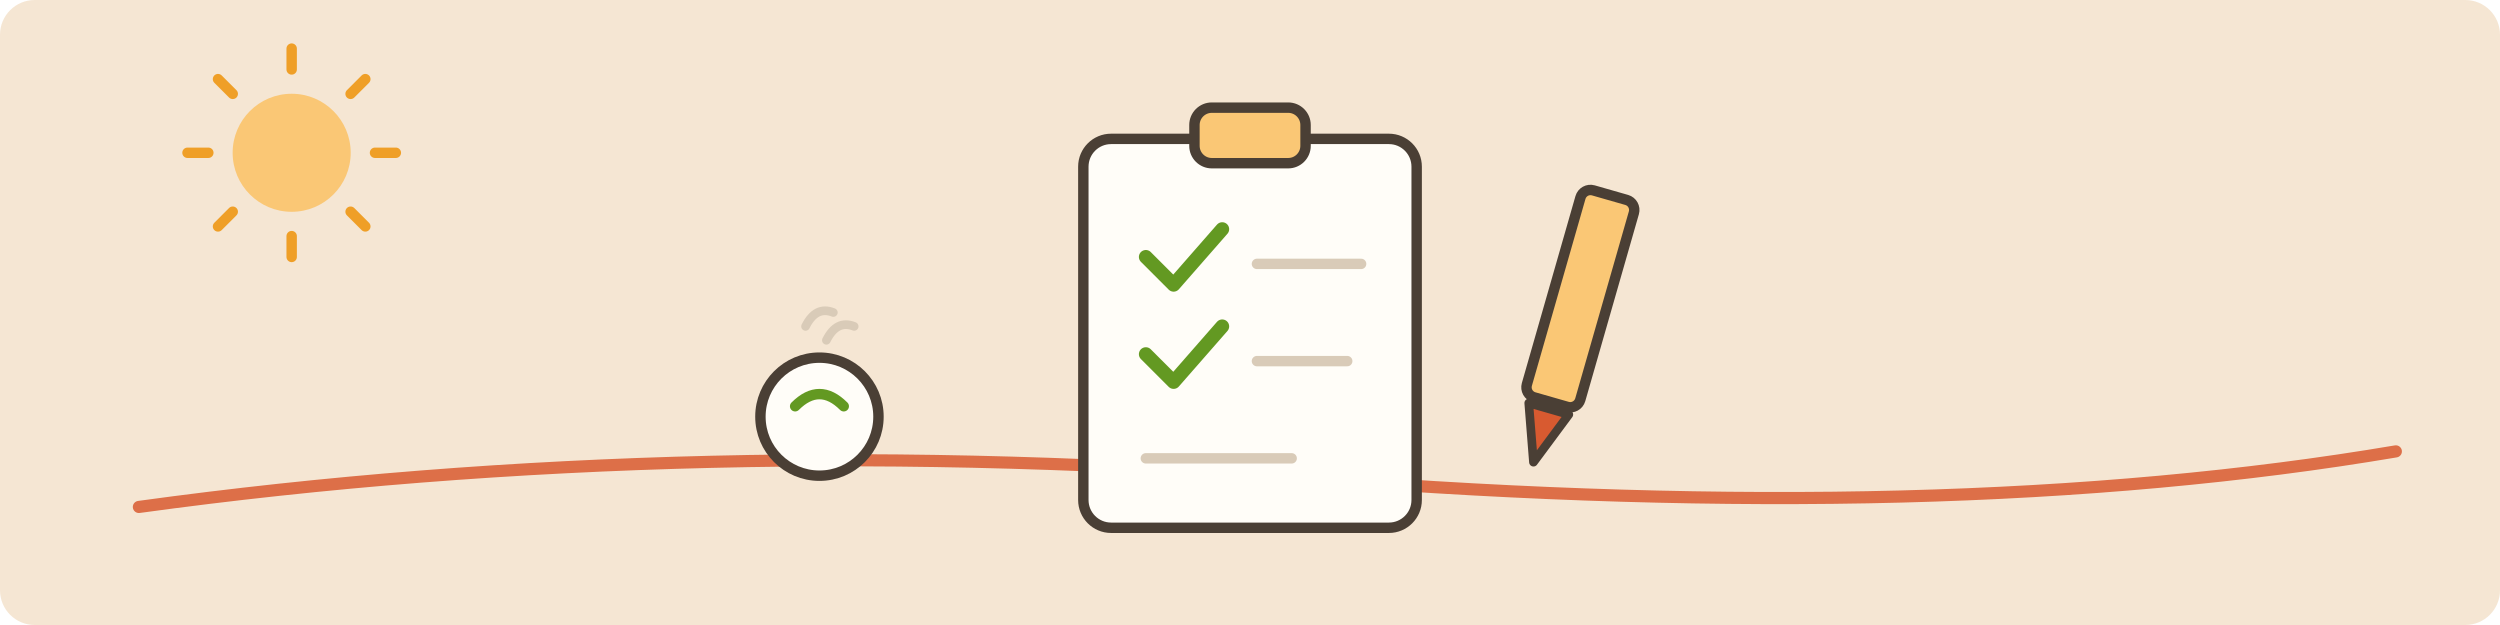
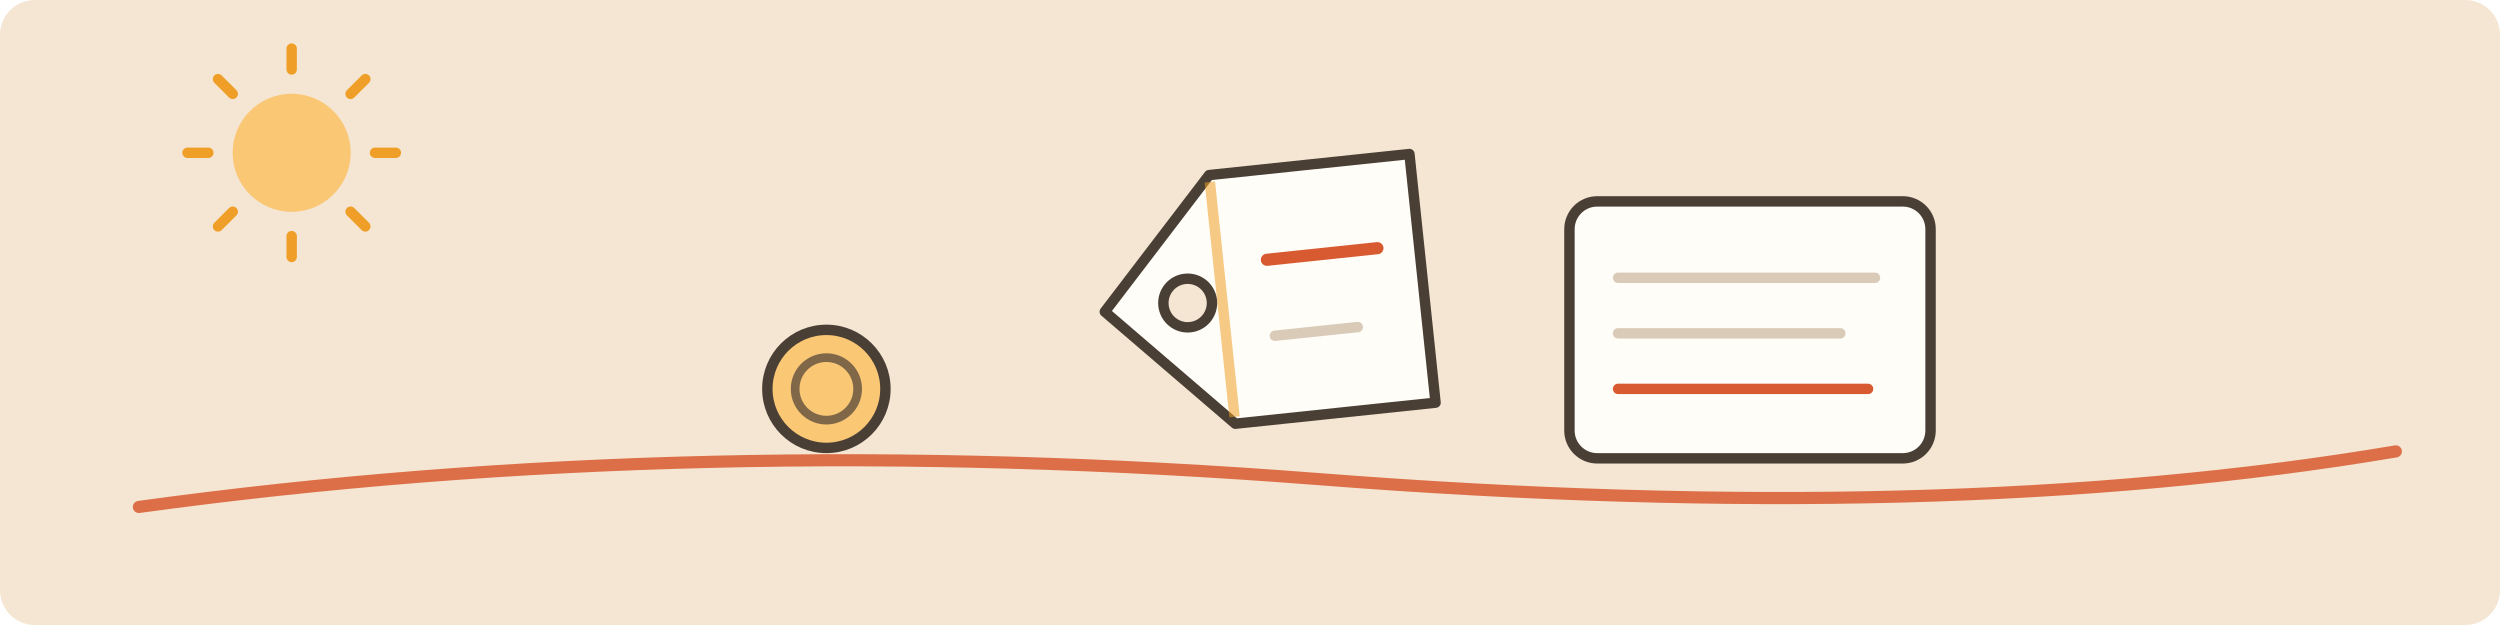
<svg xmlns="http://www.w3.org/2000/svg" width="720" height="180" viewBox="0 0 720 180" role="img" aria-hidden="true">
  <style>
.ec-bg{fill:#F5E6D3}
.ec-paper{fill:#FFFDF8}
.ec-ln{stroke:#4A3F35}
.ec-rule{stroke:#D9CBB8}
.ec-ink{fill:#4A3F35}
@media (prefers-color-scheme: dark){
.ec-bg{fill:#33251B}
.ec-paper{fill:#241D15}
.ec-ln{stroke:#EFE7DA}
.ec-rule{stroke:#5C5044}
.ec-ink{fill:#EFE7DA}
}
</style>
  <rect width="720" height="180" rx="10" class="ec-bg" />
  <g transform="translate(84,44)">
    <circle cx="0" cy="0" r="17" fill="#FAC775" />
    <line x1="0" y1="-24" x2="0" y2="-30" stroke="#EF9F27" stroke-width="3" stroke-linecap="round" transform="rotate(0)" />
    <line x1="0" y1="-24" x2="0" y2="-30" stroke="#EF9F27" stroke-width="3" stroke-linecap="round" transform="rotate(45)" />
    <line x1="0" y1="-24" x2="0" y2="-30" stroke="#EF9F27" stroke-width="3" stroke-linecap="round" transform="rotate(90)" />
    <line x1="0" y1="-24" x2="0" y2="-30" stroke="#EF9F27" stroke-width="3" stroke-linecap="round" transform="rotate(135)" />
    <line x1="0" y1="-24" x2="0" y2="-30" stroke="#EF9F27" stroke-width="3" stroke-linecap="round" transform="rotate(180)" />
    <line x1="0" y1="-24" x2="0" y2="-30" stroke="#EF9F27" stroke-width="3" stroke-linecap="round" transform="rotate(225)" />
    <line x1="0" y1="-24" x2="0" y2="-30" stroke="#EF9F27" stroke-width="3" stroke-linecap="round" transform="rotate(270)" />
    <line x1="0" y1="-24" x2="0" y2="-30" stroke="#EF9F27" stroke-width="3" stroke-linecap="round" transform="rotate(315)" />
  </g>
  <path d="M40 146 Q200 124 380 138 T690 130" fill="none" stroke="#D85A30" stroke-width="3.5" stroke-linecap="round" opacity="0.85" />
-   <g transform="translate(312,40)">
-     <rect width="96" height="112" rx="8" class="ec-paper ec-ln" stroke-width="3" />
-     <rect x="32" y="-9" width="32" height="16" rx="5" fill="#FAC775" class="ec-ln" stroke-width="3" />
-     <path d="M18 34 l8 8 14 -16" fill="none" stroke="#639922" stroke-width="4" stroke-linecap="round" stroke-linejoin="round" />
-     <line x1="50" y1="36" x2="80" y2="36" class="ec-rule" stroke-width="3" stroke-linecap="round" />
-     <path d="M18 62 l8 8 14 -16" fill="none" stroke="#639922" stroke-width="4" stroke-linecap="round" stroke-linejoin="round" />
-     <line x1="50" y1="64" x2="76" y2="64" class="ec-rule" stroke-width="3" stroke-linecap="round" />
-     <line x1="18" y1="92" x2="60" y2="92" class="ec-rule" stroke-width="3" stroke-linecap="round" />
+   <g transform="translate(314,50) rotate(-6)">
+     <path d="M0 40 L34 4 H92 V76 H34 Z" class="ec-paper ec-ln" stroke-width="3" stroke-linejoin="round" />
+     <line x1="34" y1="6" x2="34" y2="74" stroke="#EF9F27" stroke-width="3" opacity="0.55" />
+     <circle cx="24" cy="40" r="7" class="ec-bg ec-ln" stroke-width="3" />
+     <line x1="48" y1="30" x2="80" y2="30" stroke="#D85A30" stroke-width="3.5" stroke-linecap="round" />
+     <line x1="48" y1="52" x2="72" y2="52" class="ec-rule" stroke-width="3" stroke-linecap="round" />
  </g>
-   <g transform="translate(456,54) rotate(16)">
-     <rect width="16" height="62" rx="3" fill="#FAC775" class="ec-ln" stroke-width="3" />
-     <path d="M2 64 L8 80 L14 64 Z" fill="#D85A30" class="ec-ln" stroke-width="2.5" stroke-linejoin="round" />
+   <g transform="translate(238,112)">
+     <circle r="17" fill="#FAC775" class="ec-ln" stroke-width="3" />
+     <circle r="9" fill="none" class="ec-ln" stroke-width="2.5" opacity="0.7" />
  </g>
-   <g transform="translate(236,120)">
-     <circle cx="0" cy="0" r="17" class="ec-paper ec-ln" stroke-width="3" />
-     <path d="M-7 -3 Q0 -10 7 -3" fill="none" stroke="#639922" stroke-width="3" stroke-linecap="round" />
-     <path d="M-4 -26 Q-1 -32 4 -30 M2 -22 Q5 -28 10 -26" fill="none" class="ec-rule" stroke-width="2.5" stroke-linecap="round" />
+   <g transform="translate(452,58)">
+     <rect width="104" height="74" rx="8" class="ec-paper ec-ln" stroke-width="3" />
+     <line x1="14" y1="22" x2="88" y2="22" class="ec-rule" stroke-width="3" stroke-linecap="round" />
+     <line x1="14" y1="38" x2="78" y2="38" class="ec-rule" stroke-width="3" stroke-linecap="round" />
+     <line x1="14" y1="54" x2="86" y2="54" stroke="#D85A30" stroke-width="3" stroke-linecap="round" />
  </g>
</svg>
